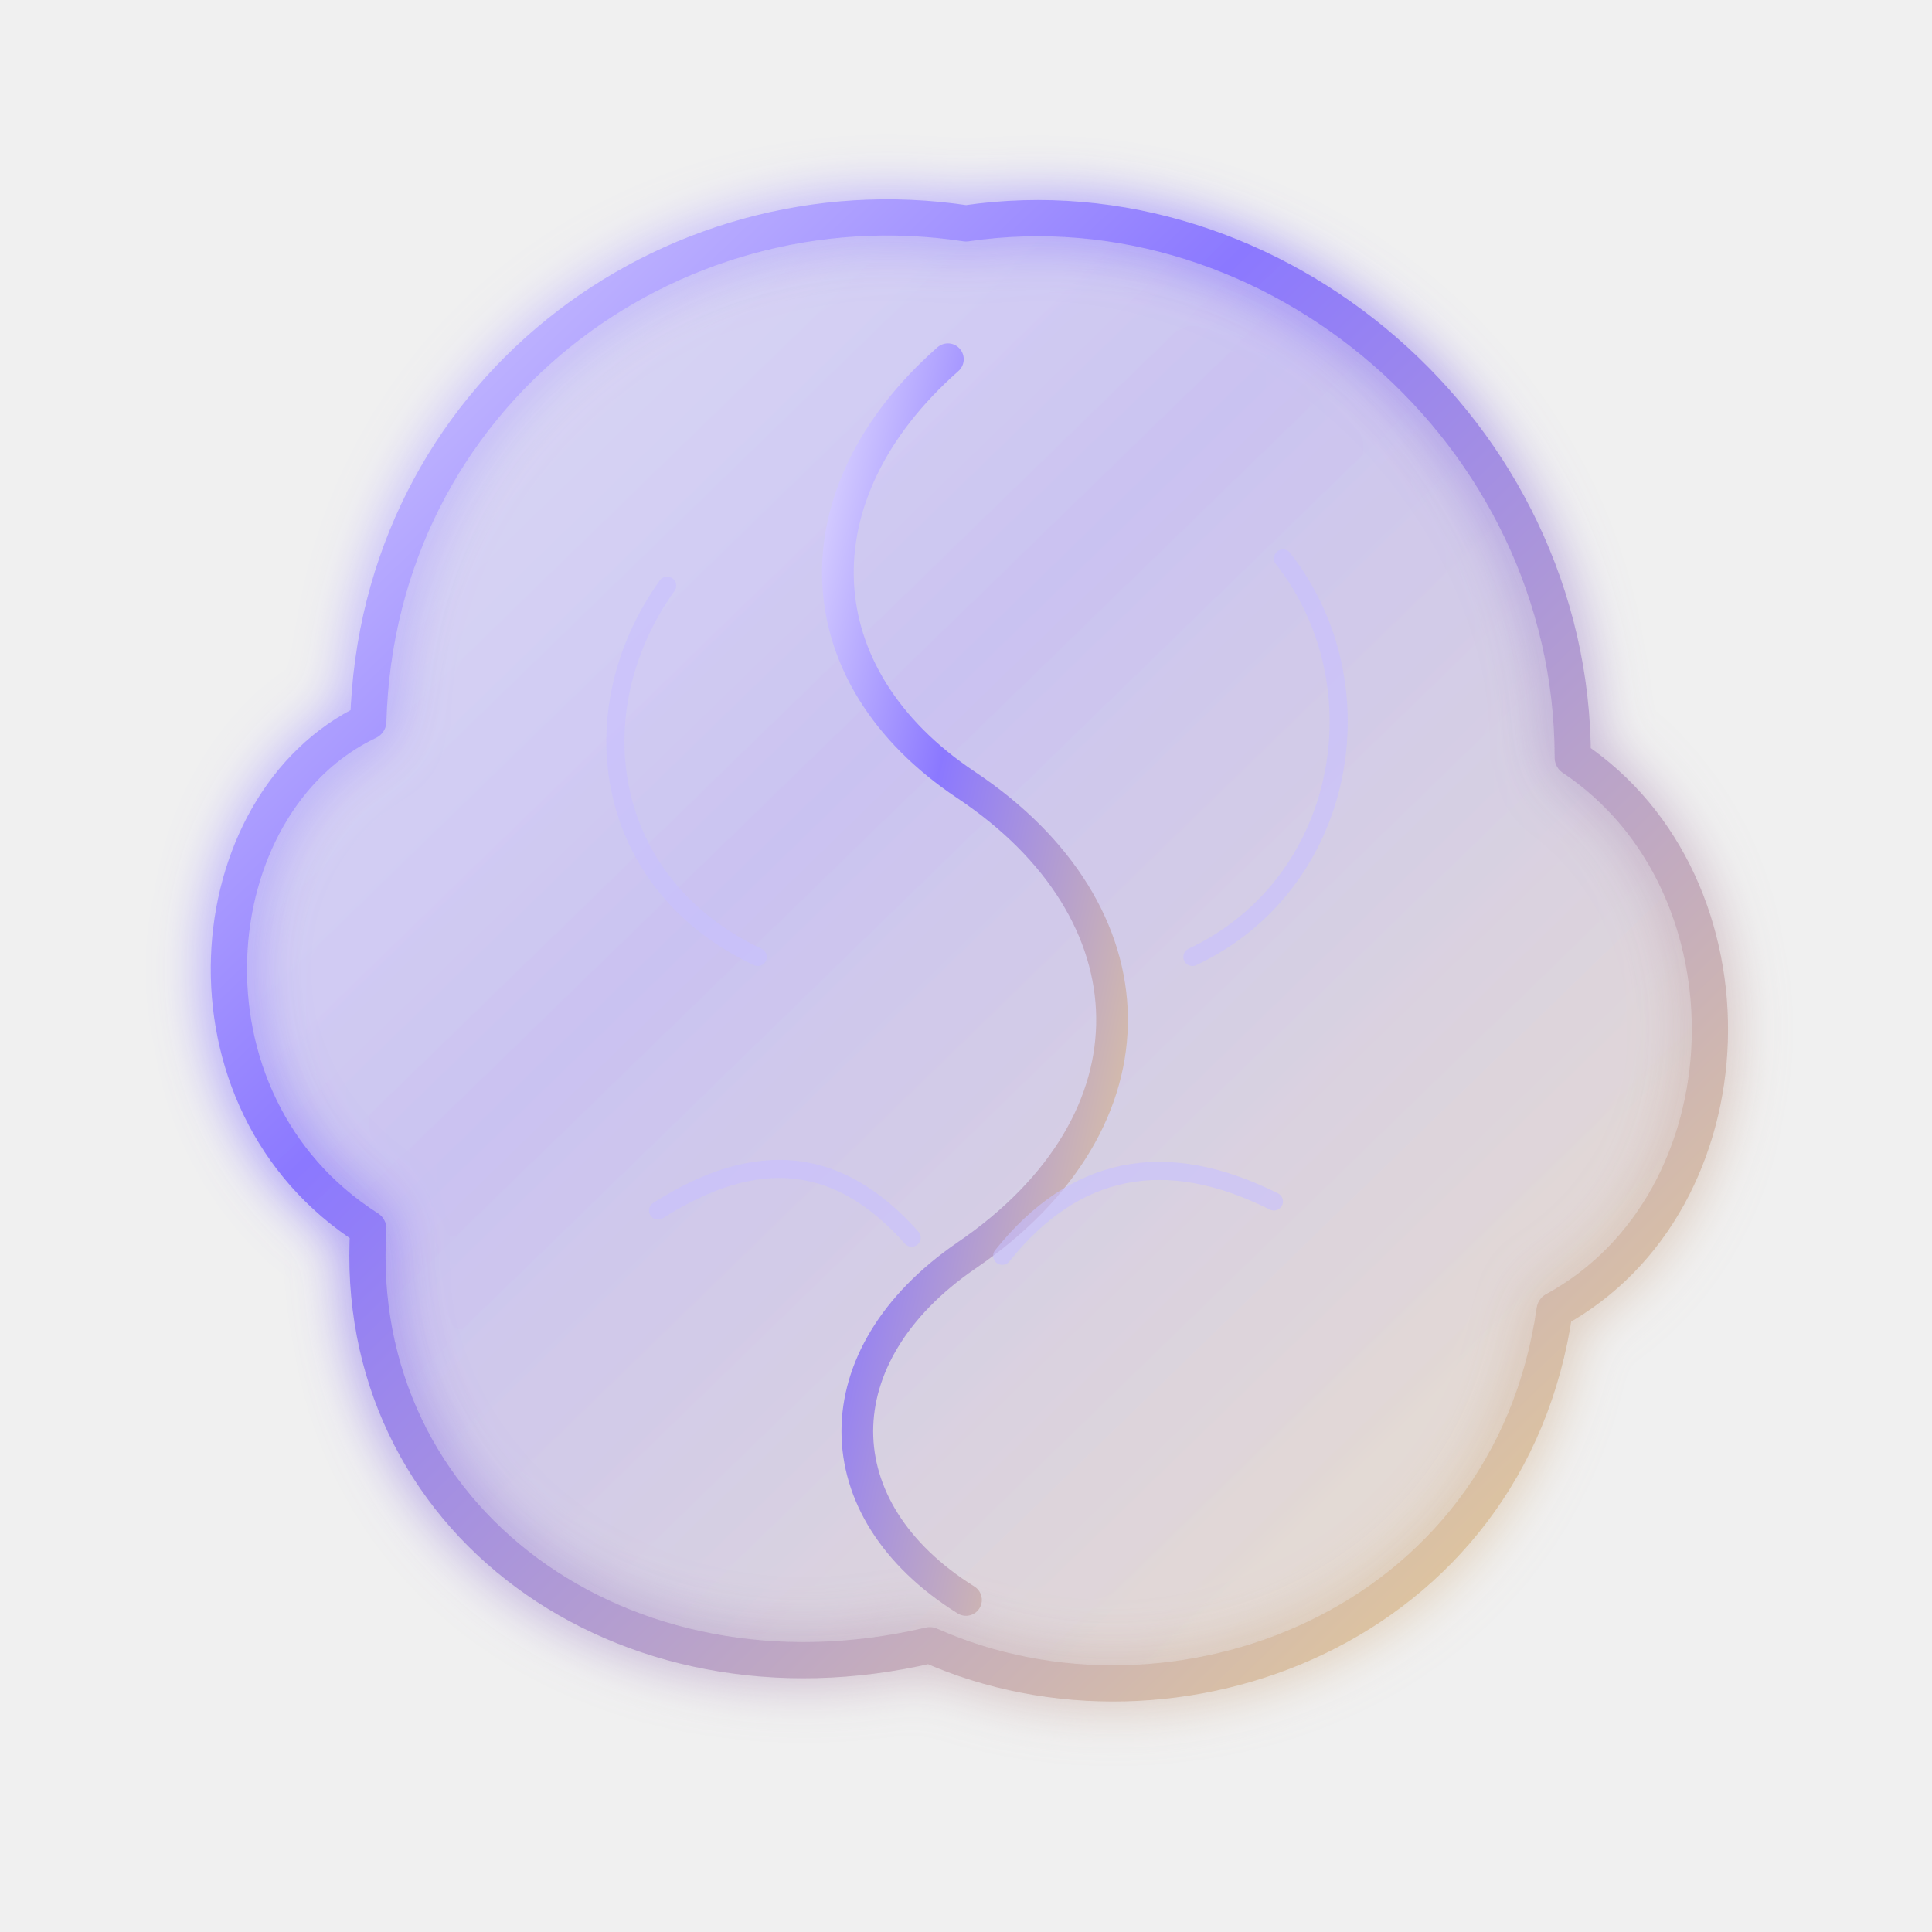
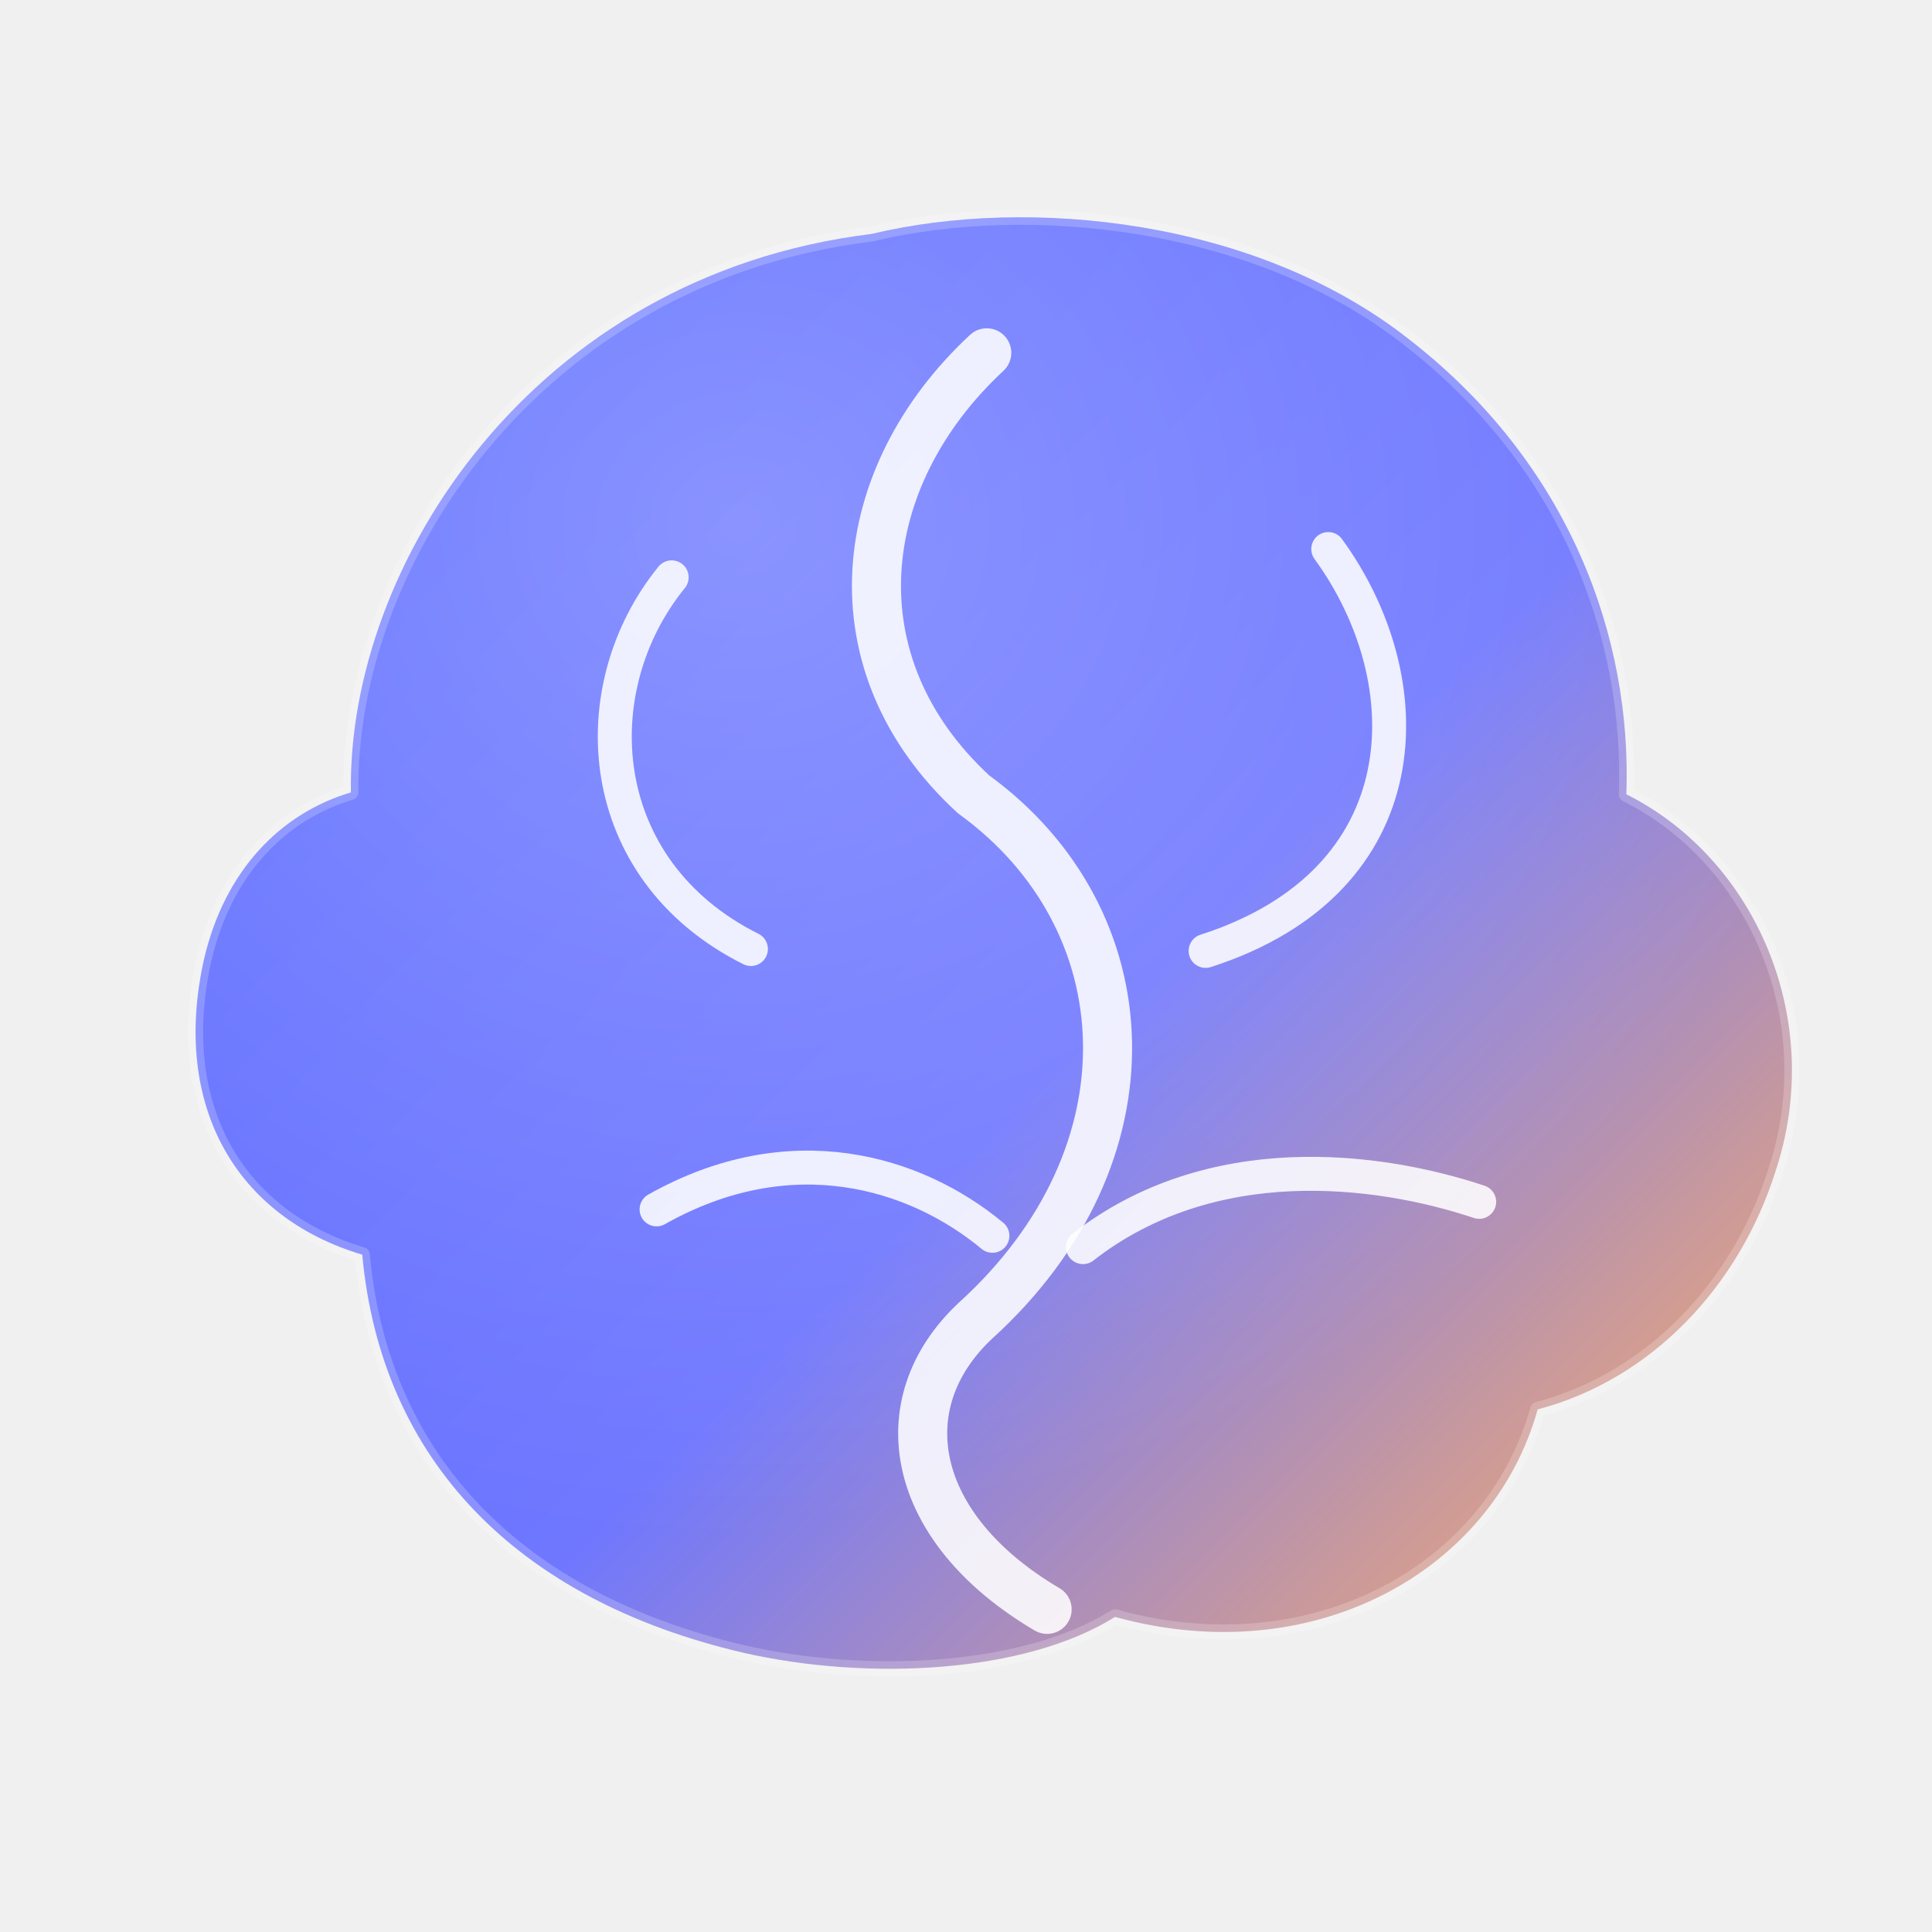
- <svg xmlns="http://www.w3.org/2000/svg" viewBox="0 0 256 256" width="256" height="256">
+ <svg xmlns="http://www.w3.org/2000/svg" width="1024" height="1024" viewBox="0 0 1024 1024" role="img" aria-label="Flat Signal Walnut logo">
  <defs>
-     <linearGradient id="brainGradient" x1="0%" y1="0%" x2="100%" y2="100%">
-       <stop offset="0%" stop-color="#c8c0ff" />
-       <stop offset="40%" stop-color="#7c68f5" />
-       <stop offset="100%" stop-color="#e8c97a" />
+     <linearGradient id="fill" x1="135" y1="130" x2="875" y2="870" gradientUnits="userSpaceOnUse">
+       <stop offset="0" stop-color="#5869ff" />
+       <stop offset="0.58" stop-color="#6f77ff" />
+       <stop offset="1" stop-color="#f4a96c" />
    </linearGradient>
-     <linearGradient id="brainGradientStrong" x1="0%" y1="0%" x2="100%" y2="100%">
-       <stop offset="0%" stop-color="#dcd5ff" />
-       <stop offset="35%" stop-color="#8b78ff" />
-       <stop offset="100%" stop-color="#f0d58a" />
-     </linearGradient>
-     <filter id="brainGlow" x="-20%" y="-20%" width="140%" height="140%">
-       <feGaussianBlur stdDeviation="3" result="blur" />
-       <feMerge>
-         <feMergeNode in="blur" />
-         <feMergeNode in="SourceGraphic" />
-       </feMerge>
-     </filter>
+     <radialGradient id="bloom" cx="34%" cy="21%" r="70%">
+       <stop offset="0" stop-color="#fff" stop-opacity="0.25" />
+       <stop offset="1" stop-color="#fff" stop-opacity="0" />
+     </radialGradient>
+     <clipPath id="markClip">
+       <path d="M 186.0 420.0 C 184.0 300.0, 282.0 146.0, 462.0 124.0 C 545.0 104.0, 666.0 116.0, 747.0 180.0 C 832.0 246.0, 865.0 338.0, 862.0 421.0 C 930.0 455.0, 968.0 540.0, 941.0 621.0 C 922.0 681.0, 876.0 731.0, 815.0 747.0 C 791.0 833.0, 696.0 886.0, 591.0 857.0 C 543.0 887.0, 460.0 891.0, 394.0 876.0 C 274.0 848.0, 202.0 774.0, 192.0 665.0 C 125.0 645.0, 91.0 586.0, 108.0 509.0 C 119.0 461.0, 149.0 431.0, 186.0 420.0 Z" />
+     </clipPath>
  </defs>
-   <g transform="translate(128, 128) scale(1.2) translate(-128, -128)">
-     <path d="M128 46C95 41 63 65 62 101C43 110 40 143 62 157C60 189 90 211 124 203C151 215 188 201 193 166C215 154 216 119 195 105C195 69 162 41 128 46Z" fill="url(#brainGradient)" fill-opacity="0.18" stroke="url(#brainGradientStrong)" stroke-width="4" stroke-linecap="round" stroke-linejoin="round" filter="url(#brainGlow)" />
-     <path d="M126 61C109 76 110 96 128 108C149 122 150 145 128 160C112 171 112 188 128 198" fill="none" stroke="url(#brainGradientStrong)" stroke-width="3.5" stroke-linecap="round" />
-     <path d="M95 86C85 100 88 119 105 127" fill="none" stroke="rgba(200, 192, 255, 0.6)" stroke-width="2" stroke-linecap="round" />
-     <path d="M163 83C174 97 170 119 153 127" fill="none" stroke="rgba(200, 192, 255, 0.6)" stroke-width="2" stroke-linecap="round" />
-     <path d="M94 155C105 148 114 149 122 158" fill="none" stroke="rgba(200, 192, 255, 0.6)" stroke-width="2" stroke-linecap="round" />
-     <path d="M162 154C150 148 140 150 132 160" fill="none" stroke="rgba(200, 192, 255, 0.6)" stroke-width="2" stroke-linecap="round" />
+   <style>
+ 
+     .groove{fill:none;stroke:#ffffff;stroke-opacity:0.871;stroke-width:18;stroke-linecap:round;stroke-linejoin:round}
+     .groove.central{stroke-width:26}
+ 
+   </style>
+   <path d="M 186.0 420.0 C 184.0 300.0, 282.0 146.0, 462.0 124.0 C 545.0 104.0, 666.0 116.0, 747.0 180.0 C 832.0 246.0, 865.0 338.0, 862.0 421.0 C 930.0 455.0, 968.0 540.0, 941.0 621.0 C 922.0 681.0, 876.0 731.0, 815.0 747.0 C 791.0 833.0, 696.0 886.0, 591.0 857.0 C 543.0 887.0, 460.0 891.0, 394.0 876.0 C 274.0 848.0, 202.0 774.0, 192.0 665.0 C 125.0 645.0, 91.0 586.0, 108.0 509.0 C 119.0 461.0, 149.0 431.0, 186.0 420.0 Z" fill="url(#fill)" />
+   <path d="M 186.0 420.0 C 184.0 300.0, 282.0 146.0, 462.0 124.0 C 545.0 104.0, 666.0 116.0, 747.0 180.0 C 832.0 246.0, 865.0 338.0, 862.0 421.0 C 930.0 455.0, 968.0 540.0, 941.0 621.0 C 922.0 681.0, 876.0 731.0, 815.0 747.0 C 791.0 833.0, 696.0 886.0, 591.0 857.0 C 543.0 887.0, 460.0 891.0, 394.0 876.0 C 274.0 848.0, 202.0 774.0, 192.0 665.0 C 125.0 645.0, 91.0 586.0, 108.0 509.0 C 119.0 461.0, 149.0 431.0, 186.0 420.0 Z" fill="url(#bloom)" clip-path="url(#markClip)" />
+   <path d="M 186.0 420.0 C 184.0 300.0, 282.0 146.0, 462.0 124.0 C 545.0 104.0, 666.0 116.0, 747.0 180.0 C 832.0 246.0, 865.0 338.0, 862.0 421.0 C 930.0 455.0, 968.0 540.0, 941.0 621.0 C 922.0 681.0, 876.0 731.0, 815.0 747.0 C 791.0 833.0, 696.0 886.0, 591.0 857.0 C 543.0 887.0, 460.0 891.0, 394.0 876.0 C 274.0 848.0, 202.0 774.0, 192.0 665.0 C 125.0 645.0, 91.0 586.0, 108.0 509.0 C 119.0 461.0, 149.0 431.0, 186.0 420.0 Z" fill="none" stroke="#ffffff" stroke-opacity="0.204" stroke-width="8" stroke-linejoin="round" />
+   <g>
+     <path d="M 523.0 187.0 C 452.0 253.0, 441.0 352.0, 516.0 421.0 C 607.0 487.0, 614.0 612.0, 517.0 700.0 C 470.0 744.0, 482.0 810.0, 555.0 853.0" class="groove central" />
+     <path d="M 356.0 306.0 C 308.0 365.0, 314.0 461.0, 398.0 503.0" class="groove " />
+     <path d="M 704.0 291.0 C 755.0 361.0, 754.0 467.0, 639.0 504.0" class="groove " />
+     <path d="M 348.0 641.0 C 419.0 601.0, 485.0 621.0, 526.0 655.0" class="groove " />
+     <path d="M 574.0 661.0 C 642.0 608.0, 730.0 619.0, 784.0 637.0" class="groove " />
  </g>
</svg>
